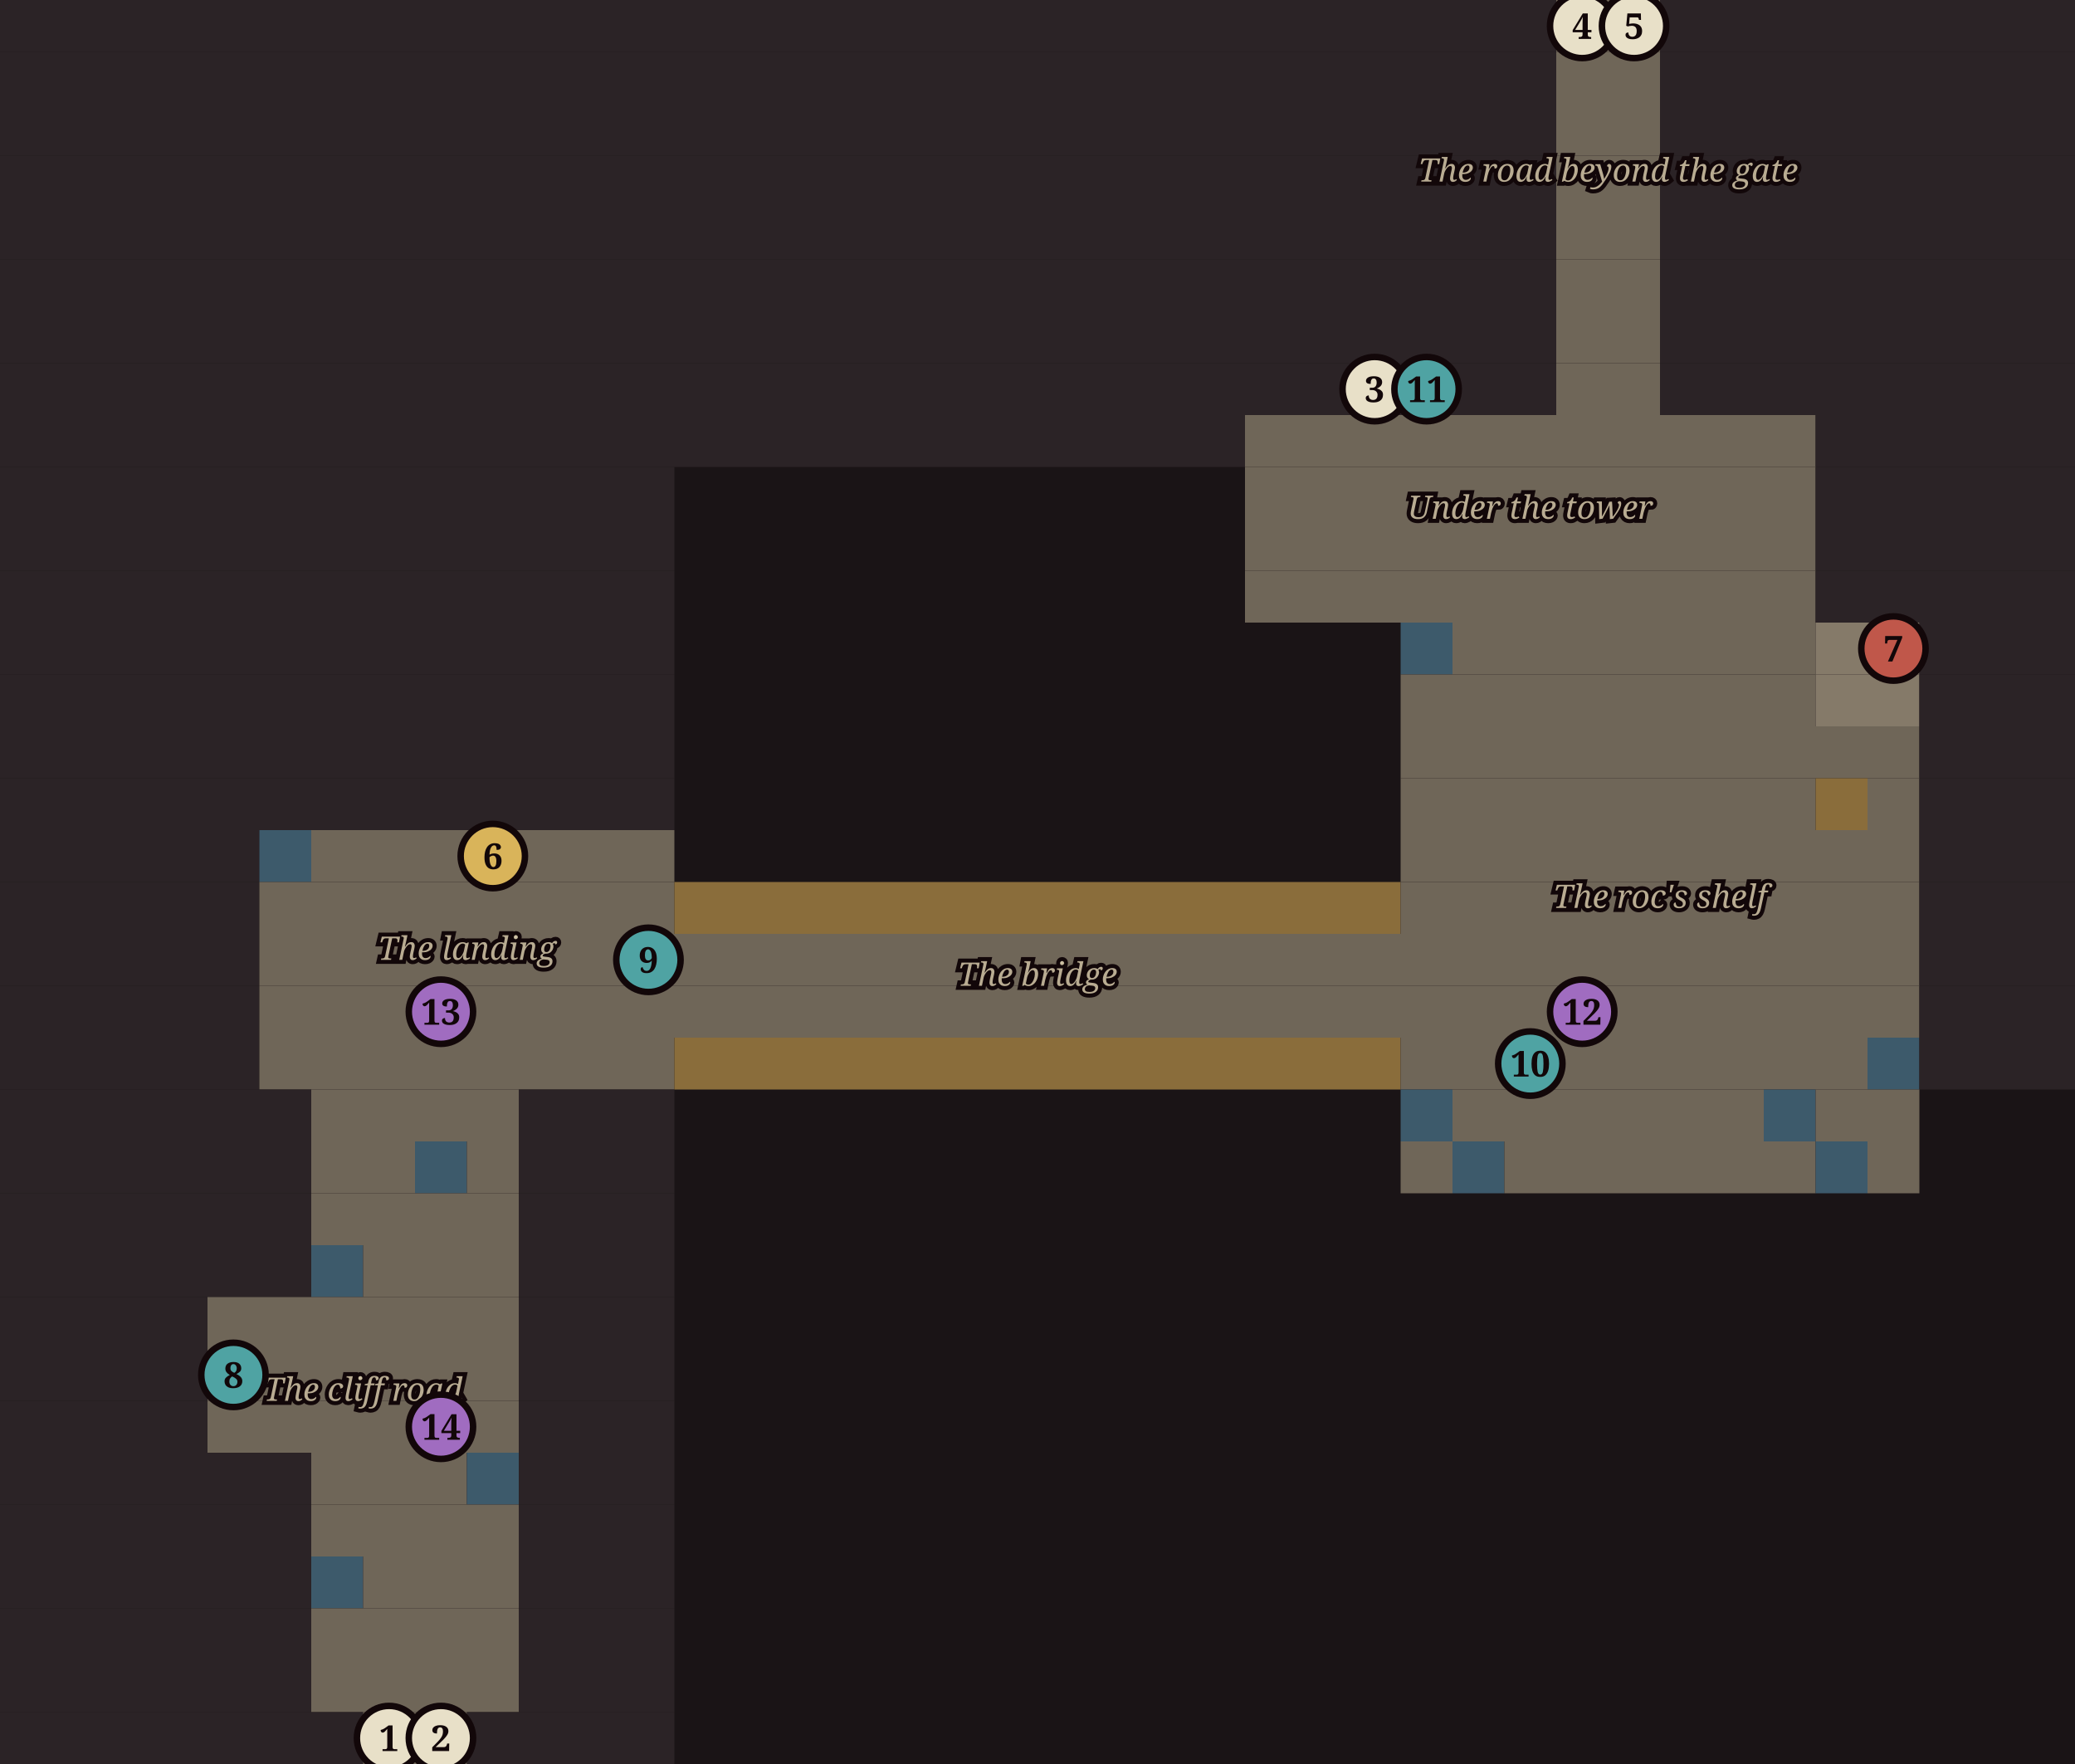
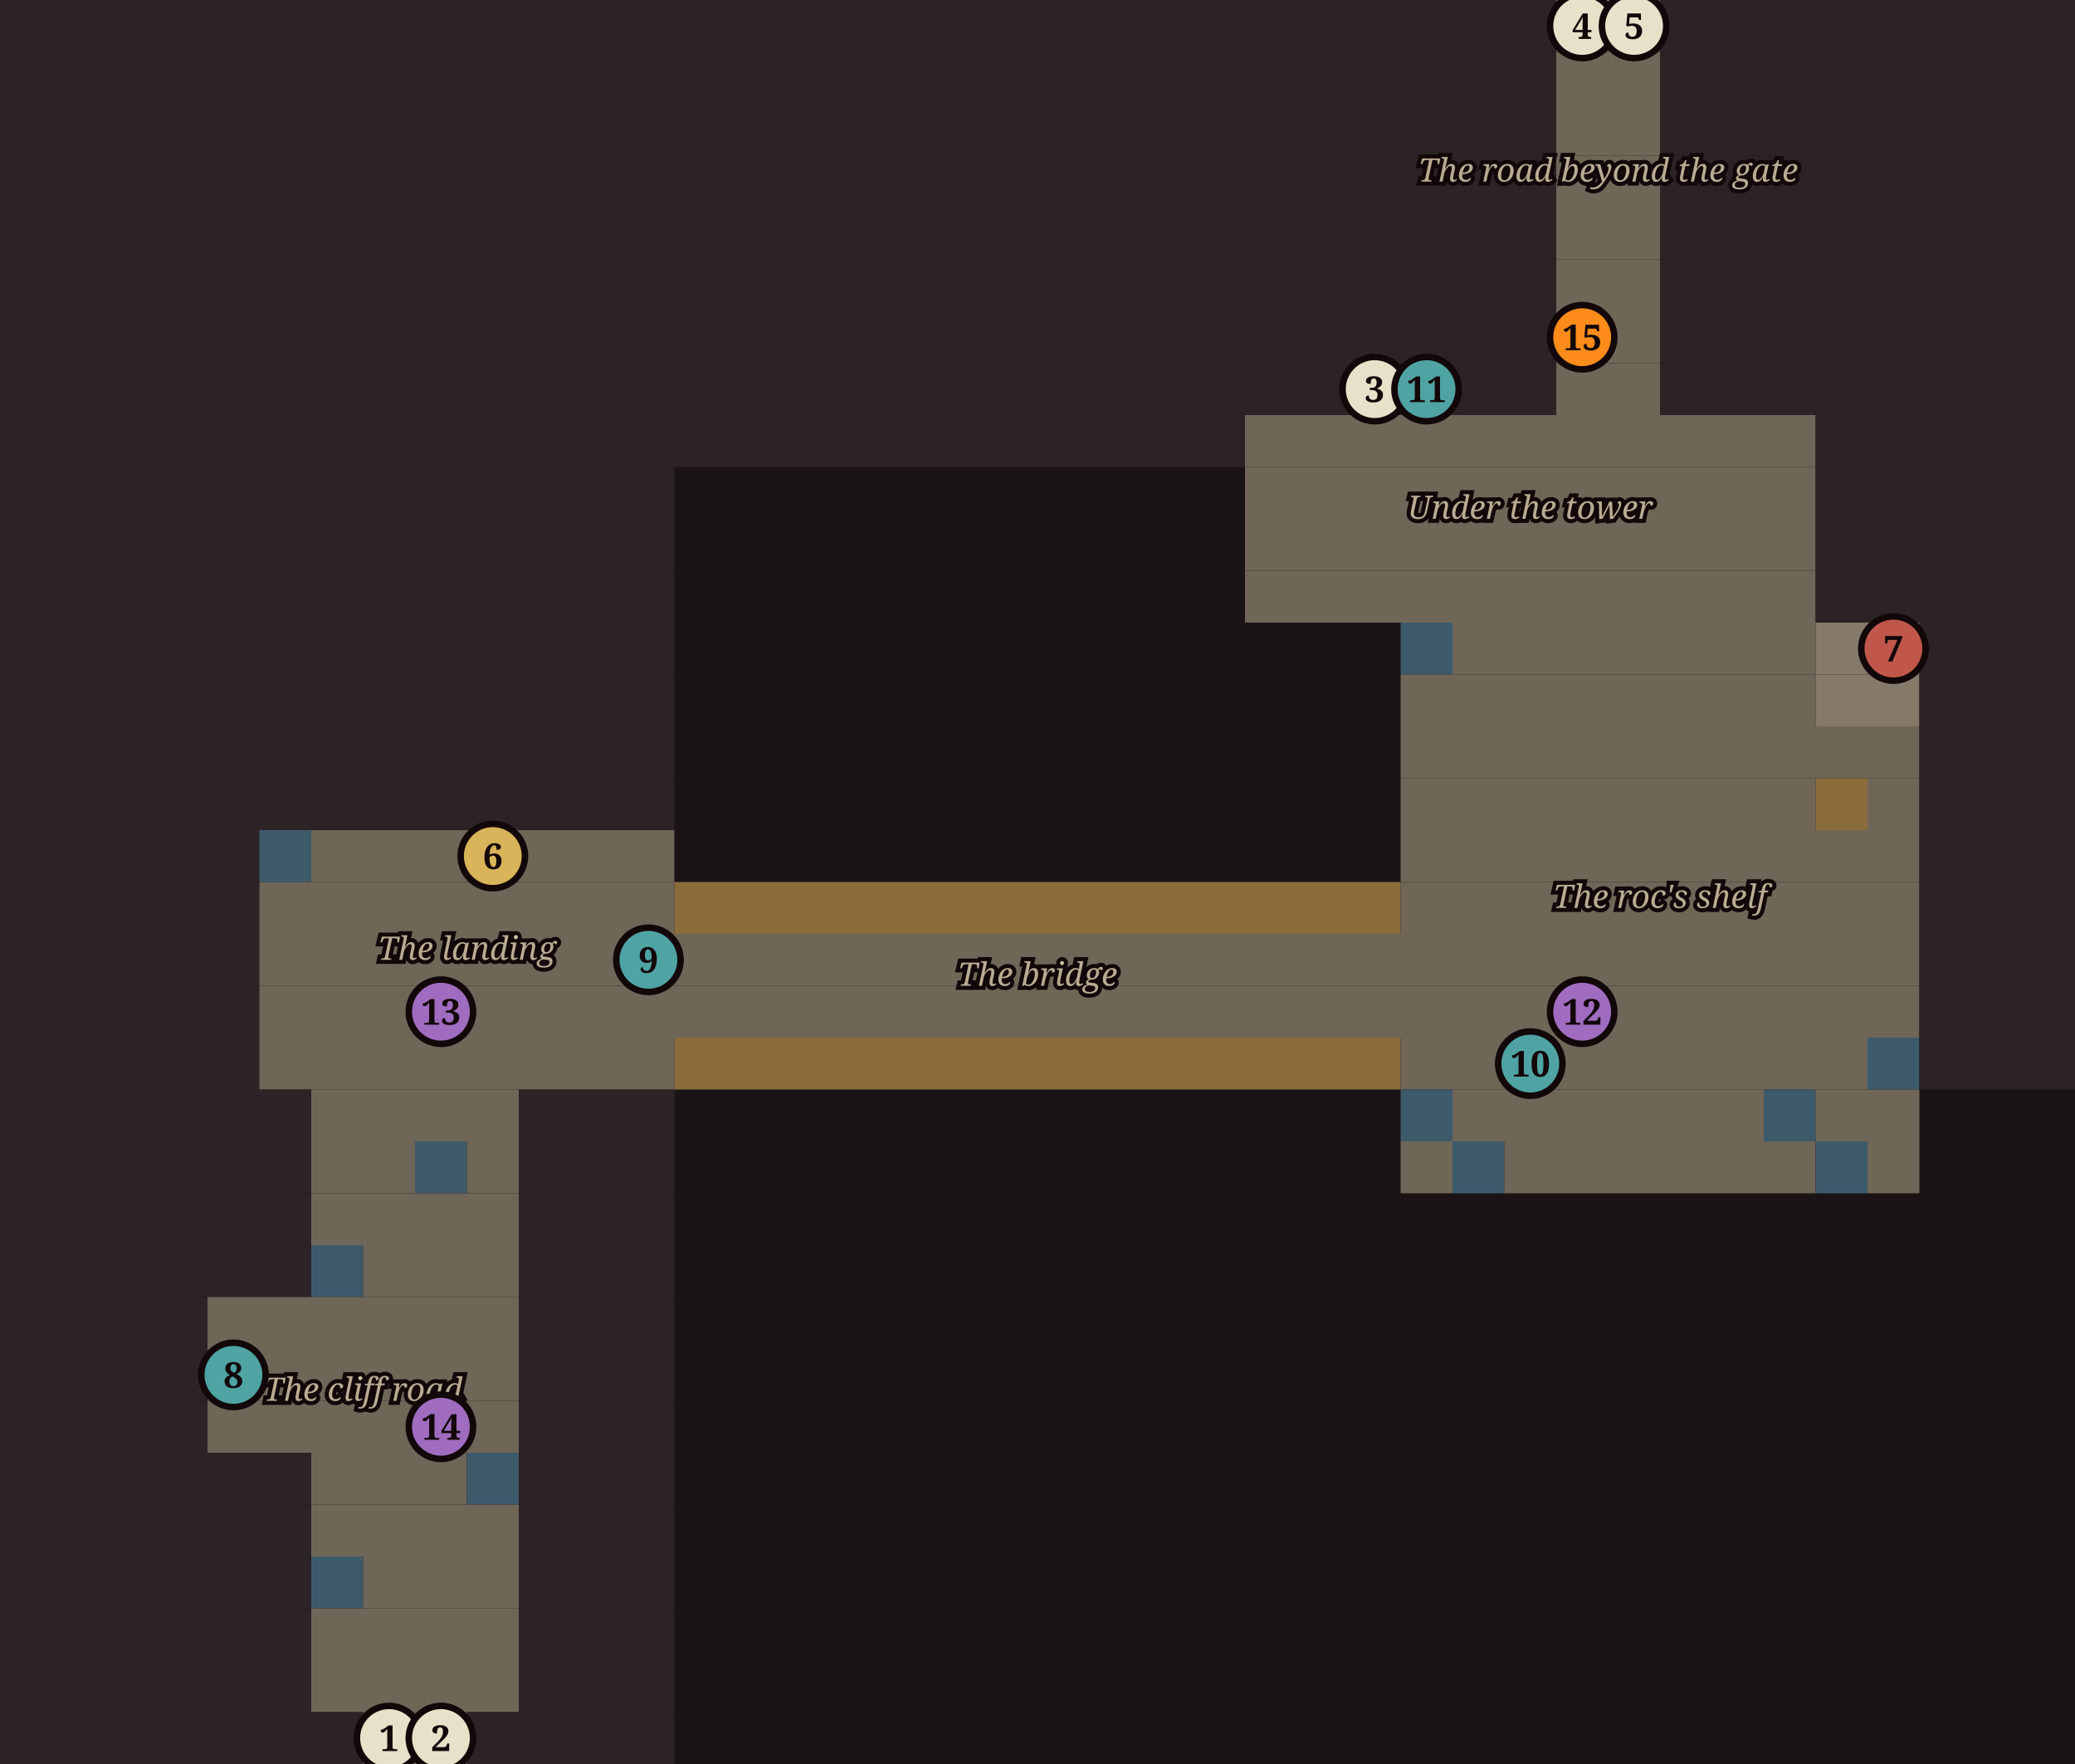
<svg xmlns="http://www.w3.org/2000/svg" viewBox="0 0 640 544" width="640" height="544" font-family="Georgia, serif">
  <rect width="640" height="544" fill="#1a1416" />
  <rect x="0" y="0" width="480" height="16" fill="#2b2326" />
  <rect x="480" y="0" width="32" height="16" fill="#6f6658" />
  <rect x="512" y="0" width="128" height="16" fill="#2b2326" />
  <rect x="0" y="16" width="480" height="16" fill="#2b2326" />
  <rect x="480" y="16" width="32" height="16" fill="#6f6658" />
  <rect x="512" y="16" width="128" height="16" fill="#2b2326" />
  <rect x="0" y="32" width="480" height="16" fill="#2b2326" />
  <rect x="480" y="32" width="32" height="16" fill="#6f6658" />
  <rect x="512" y="32" width="128" height="16" fill="#2b2326" />
  <rect x="0" y="48" width="480" height="16" fill="#2b2326" />
  <rect x="480" y="48" width="32" height="16" fill="#6f6658" />
  <rect x="512" y="48" width="128" height="16" fill="#2b2326" />
  <rect x="0" y="64" width="480" height="16" fill="#2b2326" />
  <rect x="480" y="64" width="32" height="16" fill="#6f6658" />
  <rect x="512" y="64" width="128" height="16" fill="#2b2326" />
  <rect x="0" y="80" width="480" height="16" fill="#2b2326" />
  <rect x="480" y="80" width="32" height="16" fill="#6f6658" />
  <rect x="512" y="80" width="128" height="16" fill="#2b2326" />
  <rect x="0" y="96" width="480" height="16" fill="#2b2326" />
  <rect x="480" y="96" width="32" height="16" fill="#6f6658" />
  <rect x="512" y="96" width="128" height="16" fill="#2b2326" />
  <rect x="0" y="112" width="480" height="16" fill="#2b2326" />
  <rect x="480" y="112" width="32" height="16" fill="#6f6658" />
  <rect x="512" y="112" width="128" height="16" fill="#2b2326" />
  <rect x="0" y="128" width="384" height="16" fill="#2b2326" />
  <rect x="384" y="128" width="176" height="16" fill="#6f6658" />
  <rect x="560" y="128" width="80" height="16" fill="#2b2326" />
  <rect x="0" y="144" width="208" height="16" fill="#2b2326" />
  <rect x="384" y="144" width="176" height="16" fill="#6f6658" />
  <rect x="560" y="144" width="80" height="16" fill="#2b2326" />
  <rect x="0" y="160" width="208" height="16" fill="#2b2326" />
  <rect x="384" y="160" width="176" height="16" fill="#6f6658" />
  <rect x="560" y="160" width="80" height="16" fill="#2b2326" />
  <rect x="0" y="176" width="208" height="16" fill="#2b2326" />
  <rect x="384" y="176" width="176" height="16" fill="#6f6658" />
  <rect x="560" y="176" width="80" height="16" fill="#2b2326" />
  <rect x="0" y="192" width="208" height="16" fill="#2b2326" />
  <rect x="432" y="192" width="16" height="16" fill="#3d5a6b" />
  <rect x="448" y="192" width="112" height="16" fill="#6f6658" />
  <rect x="560" y="192" width="32" height="16" fill="#857a69" />
  <rect x="592" y="192" width="48" height="16" fill="#2b2326" />
  <rect x="0" y="208" width="208" height="16" fill="#2b2326" />
  <rect x="432" y="208" width="128" height="16" fill="#6f6658" />
  <rect x="560" y="208" width="32" height="16" fill="#857a69" />
  <rect x="592" y="208" width="48" height="16" fill="#2b2326" />
  <rect x="0" y="224" width="208" height="16" fill="#2b2326" />
  <rect x="432" y="224" width="160" height="16" fill="#6f6658" />
  <rect x="592" y="224" width="48" height="16" fill="#2b2326" />
  <rect x="0" y="240" width="208" height="16" fill="#2b2326" />
  <rect x="432" y="240" width="128" height="16" fill="#6f6658" />
  <rect x="560" y="240" width="16" height="16" fill="#8a6d3b" />
  <rect x="576" y="240" width="16" height="16" fill="#6f6658" />
  <rect x="592" y="240" width="48" height="16" fill="#2b2326" />
  <rect x="0" y="256" width="80" height="16" fill="#2b2326" />
  <rect x="80" y="256" width="16" height="16" fill="#3d5a6b" />
  <rect x="96" y="256" width="112" height="16" fill="#6f6658" />
  <rect x="432" y="256" width="160" height="16" fill="#6f6658" />
  <rect x="592" y="256" width="48" height="16" fill="#2b2326" />
  <rect x="0" y="272" width="80" height="16" fill="#2b2326" />
  <rect x="80" y="272" width="128" height="16" fill="#6f6658" />
  <rect x="208" y="272" width="224" height="16" fill="#8a6d3b" />
  <rect x="432" y="272" width="160" height="16" fill="#6f6658" />
  <rect x="592" y="272" width="48" height="16" fill="#2b2326" />
  <rect x="0" y="288" width="80" height="16" fill="#2b2326" />
  <rect x="80" y="288" width="512" height="16" fill="#6f6658" />
  <rect x="592" y="288" width="48" height="16" fill="#2b2326" />
  <rect x="0" y="304" width="80" height="16" fill="#2b2326" />
  <rect x="80" y="304" width="512" height="16" fill="#6f6658" />
  <rect x="592" y="304" width="48" height="16" fill="#2b2326" />
  <rect x="0" y="320" width="80" height="16" fill="#2b2326" />
  <rect x="80" y="320" width="128" height="16" fill="#6f6658" />
  <rect x="208" y="320" width="224" height="16" fill="#8a6d3b" />
  <rect x="432" y="320" width="144" height="16" fill="#6f6658" />
  <rect x="576" y="320" width="16" height="16" fill="#3d5a6b" />
  <rect x="592" y="320" width="48" height="16" fill="#2b2326" />
  <rect x="0" y="336" width="96" height="16" fill="#2b2326" />
  <rect x="96" y="336" width="64" height="16" fill="#6f6658" />
  <rect x="160" y="336" width="48" height="16" fill="#2b2326" />
  <rect x="432" y="336" width="16" height="16" fill="#3d5a6b" />
  <rect x="448" y="336" width="96" height="16" fill="#6f6658" />
  <rect x="544" y="336" width="16" height="16" fill="#3d5a6b" />
  <rect x="560" y="336" width="32" height="16" fill="#6f6658" />
  <rect x="0" y="352" width="96" height="16" fill="#2b2326" />
  <rect x="96" y="352" width="32" height="16" fill="#6f6658" />
  <rect x="128" y="352" width="16" height="16" fill="#3d5a6b" />
  <rect x="144" y="352" width="16" height="16" fill="#6f6658" />
  <rect x="160" y="352" width="48" height="16" fill="#2b2326" />
  <rect x="432" y="352" width="16" height="16" fill="#6f6658" />
  <rect x="448" y="352" width="16" height="16" fill="#3d5a6b" />
  <rect x="464" y="352" width="96" height="16" fill="#6f6658" />
  <rect x="560" y="352" width="16" height="16" fill="#3d5a6b" />
  <rect x="576" y="352" width="16" height="16" fill="#6f6658" />
  <rect x="0" y="368" width="96" height="16" fill="#2b2326" />
  <rect x="96" y="368" width="64" height="16" fill="#6f6658" />
  <rect x="160" y="368" width="48" height="16" fill="#2b2326" />
  <rect x="0" y="384" width="96" height="16" fill="#2b2326" />
  <rect x="96" y="384" width="16" height="16" fill="#3d5a6b" />
  <rect x="112" y="384" width="48" height="16" fill="#6f6658" />
  <rect x="160" y="384" width="48" height="16" fill="#2b2326" />
  <rect x="0" y="400" width="64" height="16" fill="#2b2326" />
  <rect x="64" y="400" width="96" height="16" fill="#6f6658" />
  <rect x="160" y="400" width="48" height="16" fill="#2b2326" />
  <rect x="0" y="416" width="64" height="16" fill="#2b2326" />
  <rect x="64" y="416" width="96" height="16" fill="#6f6658" />
  <rect x="160" y="416" width="48" height="16" fill="#2b2326" />
  <rect x="0" y="432" width="64" height="16" fill="#2b2326" />
  <rect x="64" y="432" width="96" height="16" fill="#6f6658" />
  <rect x="160" y="432" width="48" height="16" fill="#2b2326" />
  <rect x="0" y="448" width="96" height="16" fill="#2b2326" />
  <rect x="96" y="448" width="48" height="16" fill="#6f6658" />
  <rect x="144" y="448" width="16" height="16" fill="#3d5a6b" />
  <rect x="160" y="448" width="48" height="16" fill="#2b2326" />
  <rect x="0" y="464" width="96" height="16" fill="#2b2326" />
  <rect x="96" y="464" width="64" height="16" fill="#6f6658" />
  <rect x="160" y="464" width="48" height="16" fill="#2b2326" />
  <rect x="0" y="480" width="96" height="16" fill="#2b2326" />
  <rect x="96" y="480" width="16" height="16" fill="#3d5a6b" />
  <rect x="112" y="480" width="48" height="16" fill="#6f6658" />
  <rect x="160" y="480" width="48" height="16" fill="#2b2326" />
  <rect x="0" y="496" width="96" height="16" fill="#2b2326" />
  <rect x="96" y="496" width="64" height="16" fill="#6f6658" />
  <rect x="160" y="496" width="48" height="16" fill="#2b2326" />
  <rect x="0" y="512" width="96" height="16" fill="#2b2326" />
  <rect x="96" y="512" width="64" height="16" fill="#6f6658" />
  <rect x="160" y="512" width="48" height="16" fill="#2b2326" />
  <rect x="0" y="528" width="112" height="16" fill="#2b2326" />
  <rect x="112" y="528" width="32" height="16" fill="#6f6658" />
  <rect x="144" y="528" width="64" height="16" fill="#2b2326" />
  <text x="112.0" y="432.0" font-size="10" text-anchor="middle" fill="#f0e2c0" fill-opacity="0.75" stroke="#120709" stroke-width="2.5" paint-order="stroke" font-style="italic">The cliff road</text>
  <text x="144.0" y="296.0" font-size="10" text-anchor="middle" fill="#f0e2c0" fill-opacity="0.75" stroke="#120709" stroke-width="2.5" paint-order="stroke" font-style="italic">The landing</text>
  <text x="320.0" y="304.0" font-size="10" text-anchor="middle" fill="#f0e2c0" fill-opacity="0.75" stroke="#120709" stroke-width="2.5" paint-order="stroke" font-style="italic">The bridge</text>
  <text x="512.0" y="280.0" font-size="10" text-anchor="middle" fill="#f0e2c0" fill-opacity="0.75" stroke="#120709" stroke-width="2.5" paint-order="stroke" font-style="italic">The roc's shelf</text>
  <text x="472.0" y="160.0" font-size="10" text-anchor="middle" fill="#f0e2c0" fill-opacity="0.75" stroke="#120709" stroke-width="2.5" paint-order="stroke" font-style="italic">Under the tower</text>
  <text x="496.0" y="56.0" font-size="10" text-anchor="middle" fill="#f0e2c0" fill-opacity="0.75" stroke="#120709" stroke-width="2.5" paint-order="stroke" font-style="italic">The road beyond the gate</text>
  <circle cx="120.0" cy="536.0" r="9.92" fill="#e8e0c8" stroke="#120709" stroke-width="2" />
  <text x="120.0" y="540.0" font-size="11" text-anchor="middle" fill="#120709" font-weight="bold">1</text>
  <circle cx="136.0" cy="536.0" r="9.92" fill="#e8e0c8" stroke="#120709" stroke-width="2" />
  <text x="136.0" y="540.0" font-size="11" text-anchor="middle" fill="#120709" font-weight="bold">2</text>
  <circle cx="424.0" cy="120.0" r="9.92" fill="#e8e0c8" stroke="#120709" stroke-width="2" />
  <text x="424.0" y="124.0" font-size="11" text-anchor="middle" fill="#120709" font-weight="bold">3</text>
  <circle cx="488.0" cy="8.0" r="9.92" fill="#e8e0c8" stroke="#120709" stroke-width="2" />
  <text x="488.0" y="12.0" font-size="11" text-anchor="middle" fill="#120709" font-weight="bold">4</text>
  <circle cx="504.0" cy="8.0" r="9.92" fill="#e8e0c8" stroke="#120709" stroke-width="2" />
  <text x="504.0" y="12.0" font-size="11" text-anchor="middle" fill="#120709" font-weight="bold">5</text>
  <circle cx="152.0" cy="264.0" r="9.92" fill="#d9b45a" stroke="#120709" stroke-width="2" />
  <text x="152.0" y="268.0" font-size="11" text-anchor="middle" fill="#120709" font-weight="bold">6</text>
  <circle cx="584.0" cy="200.0" r="9.92" fill="#c0574a" stroke="#120709" stroke-width="2" />
  <text x="584.0" y="204.0" font-size="11" text-anchor="middle" fill="#120709" font-weight="bold">7</text>
  <circle cx="72.0" cy="424.0" r="9.92" fill="#4fa3a3" stroke="#120709" stroke-width="2" />
  <text x="72.0" y="428.0" font-size="11" text-anchor="middle" fill="#120709" font-weight="bold">8</text>
  <circle cx="200.0" cy="296.0" r="9.92" fill="#4fa3a3" stroke="#120709" stroke-width="2" />
  <text x="200.0" y="300.0" font-size="11" text-anchor="middle" fill="#120709" font-weight="bold">9</text>
  <circle cx="472.0" cy="328.0" r="9.92" fill="#4fa3a3" stroke="#120709" stroke-width="2" />
  <text x="472.0" y="332.0" font-size="11" text-anchor="middle" fill="#120709" font-weight="bold">10</text>
  <circle cx="440.0" cy="120.0" r="9.92" fill="#4fa3a3" stroke="#120709" stroke-width="2" />
  <text x="440.0" y="124.0" font-size="11" text-anchor="middle" fill="#120709" font-weight="bold">11</text>
  <circle cx="488.0" cy="312.0" r="9.92" fill="#a06cc0" stroke="#120709" stroke-width="2" />
  <text x="488.0" y="316.0" font-size="11" text-anchor="middle" fill="#120709" font-weight="bold">12</text>
  <circle cx="136.0" cy="312.0" r="9.92" fill="#a06cc0" stroke="#120709" stroke-width="2" />
  <text x="136.0" y="316.0" font-size="11" text-anchor="middle" fill="#120709" font-weight="bold">13</text>
  <circle cx="136.0" cy="440.0" r="9.92" fill="#a06cc0" stroke="#120709" stroke-width="2" />
  <text x="136.0" y="444.0" font-size="11" text-anchor="middle" fill="#120709" font-weight="bold">14</text>
+   <circle cx="488.0" cy="104.0" r="9.92" fill="#ff8c1a" stroke="#120709" stroke-width="2" />
+   <text x="488.0" y="108.0" font-size="11" text-anchor="middle" fill="#120709" font-weight="bold">15</text>
</svg>
